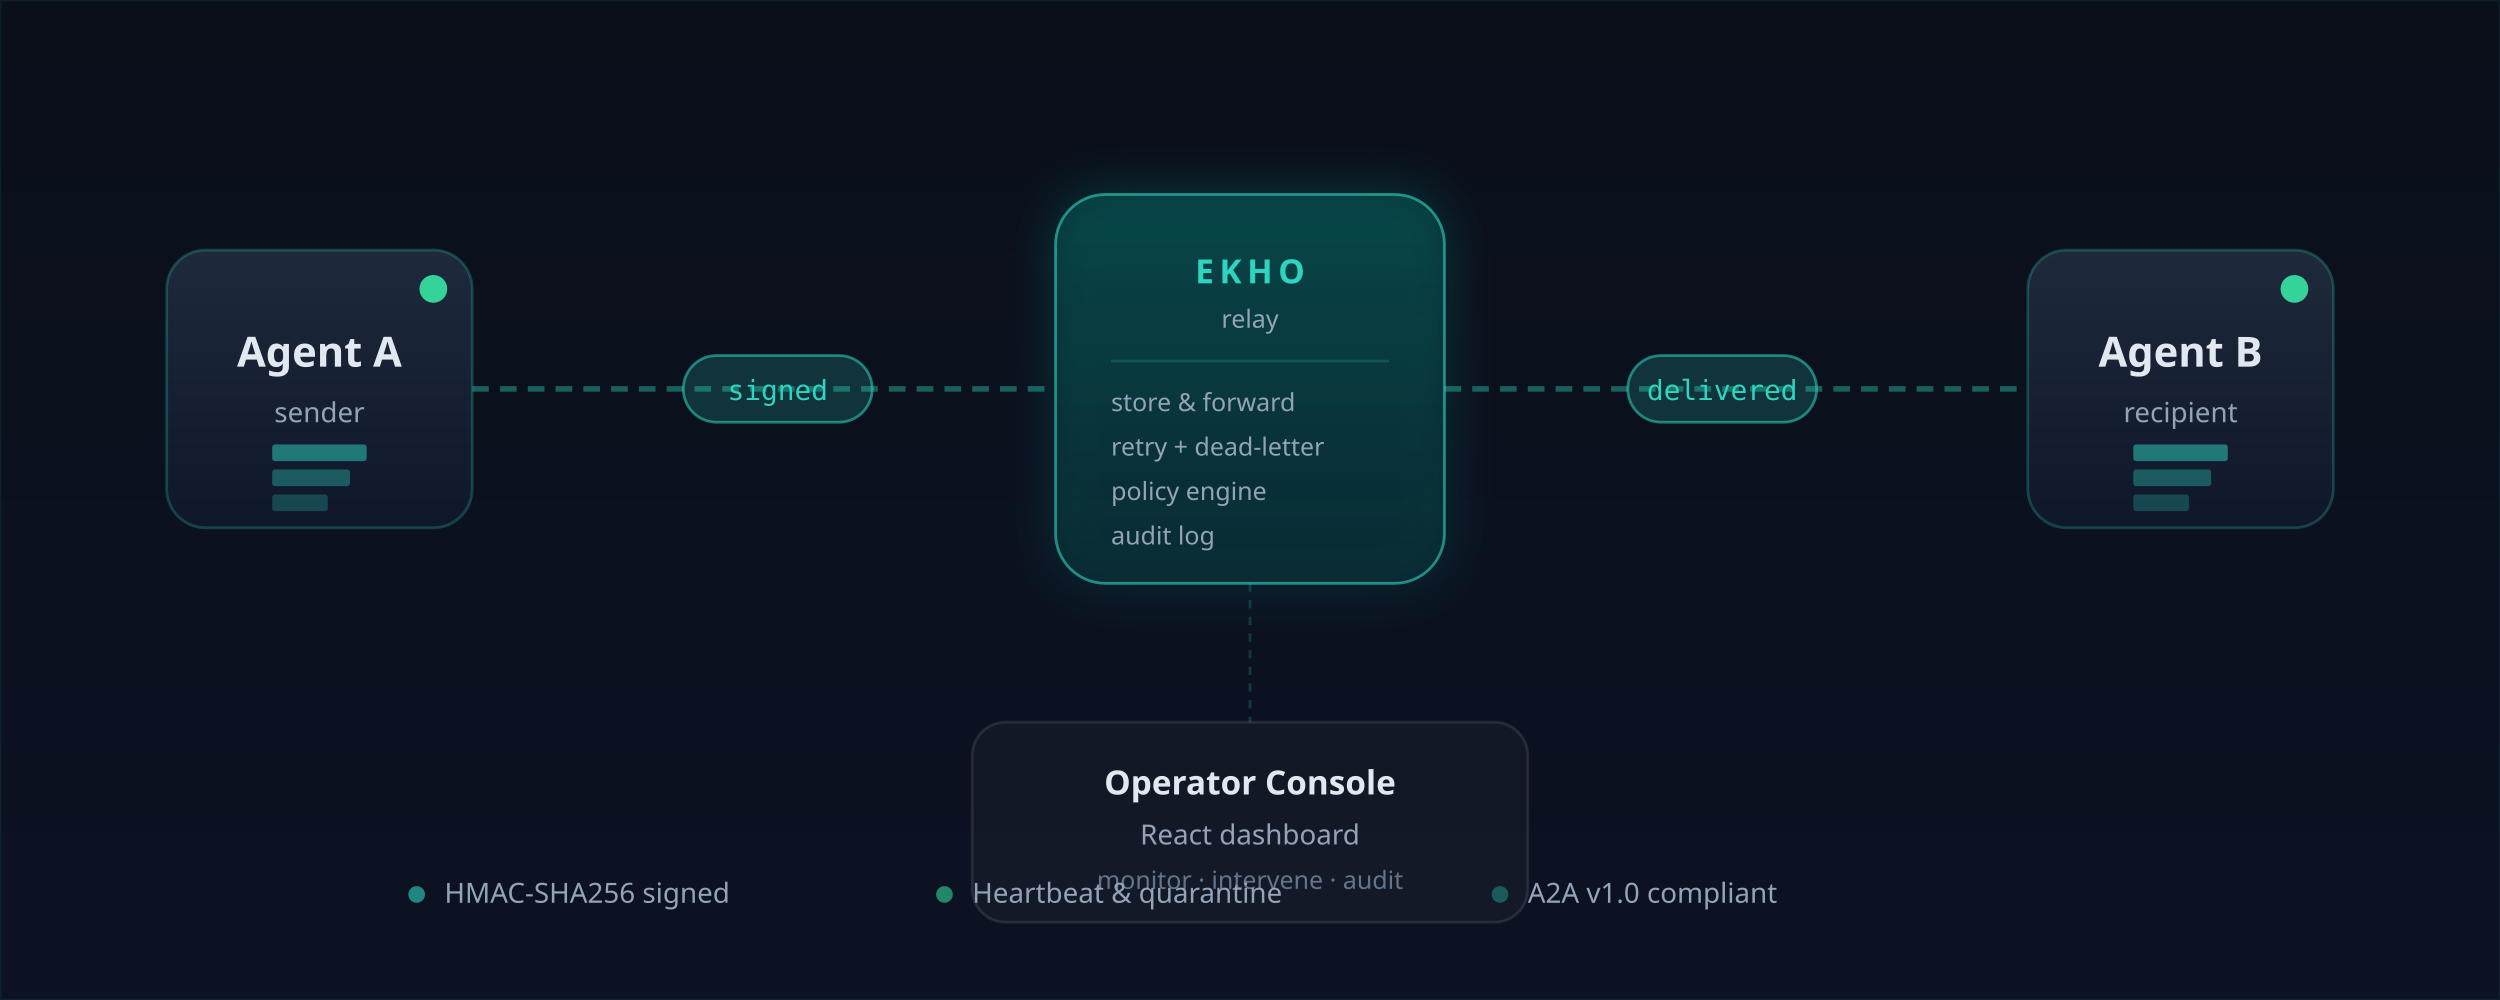
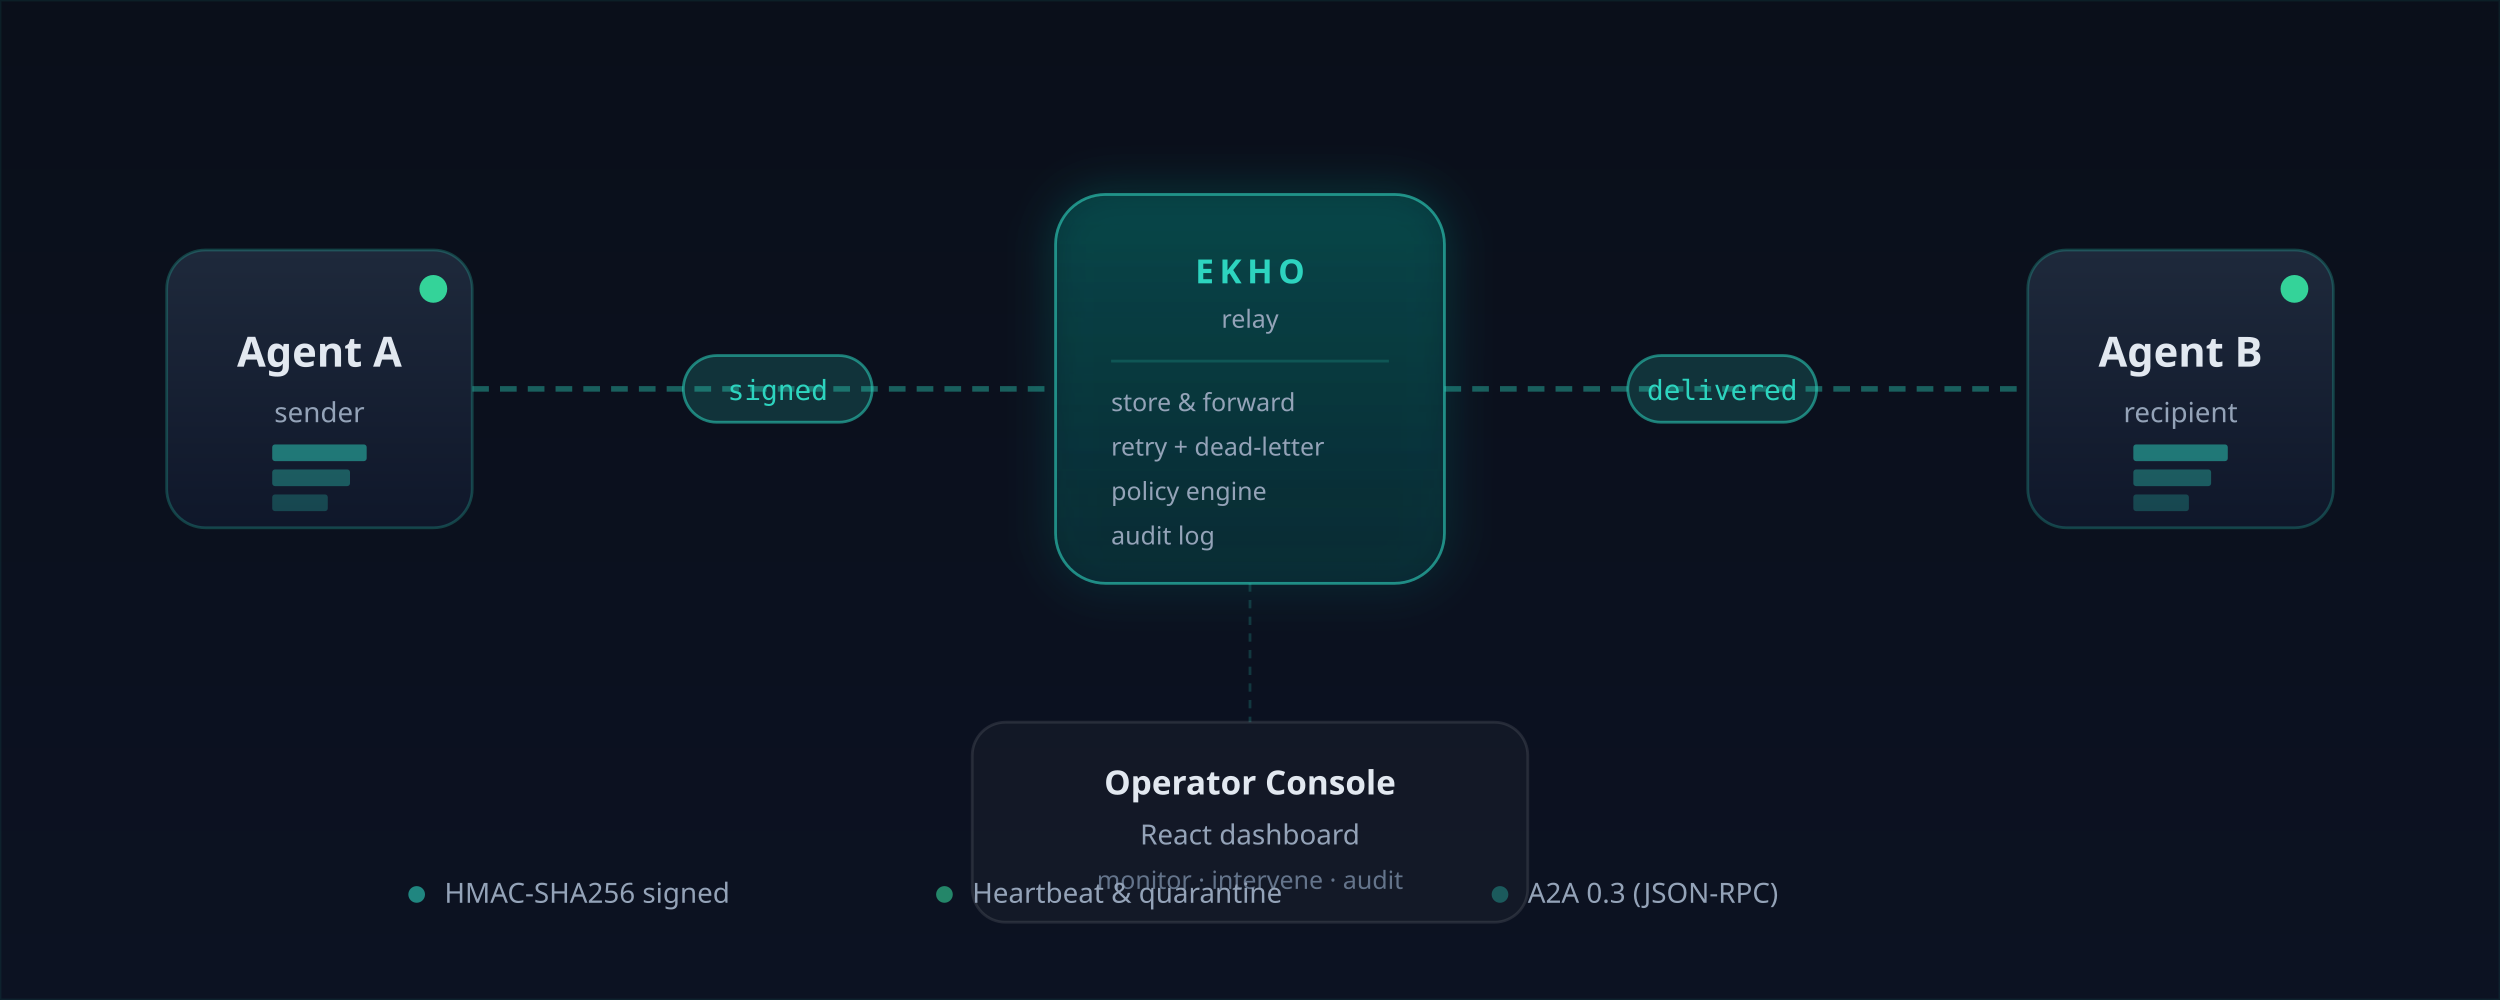
<svg xmlns="http://www.w3.org/2000/svg" viewBox="0 0 900 360" width="900" height="360" role="img" aria-label="Ekho architecture: Agent A signs a message sent to Agent B via the Ekho relay, with delivery guarantees, operator visibility, and audit logging.">
  <defs>
    <linearGradient id="bg" x1="0" y1="0" x2="0" y2="1">
      <stop offset="0" stop-color="#0a0f1a" />
      <stop offset="1" stop-color="#0c1222" />
    </linearGradient>
    <linearGradient id="relayGrad" x1="0" y1="0" x2="0" y2="1">
      <stop offset="0" stop-color="#14b8a6" stop-opacity="0.18" />
      <stop offset="1" stop-color="#0d9488" stop-opacity="0.10" />
    </linearGradient>
    <linearGradient id="agentGrad" x1="0" y1="0" x2="0" y2="1">
      <stop offset="0" stop-color="#1e293b" />
      <stop offset="1" stop-color="#0f172a" />
    </linearGradient>
    <filter id="softGlow" x="-30%" y="-30%" width="160%" height="160%">
      <feGaussianBlur stdDeviation="8" result="blur" />
      <feMerge>
        <feMergeNode in="blur" />
        <feMergeNode in="SourceGraphic" />
      </feMerge>
    </filter>
  </defs>
  <rect width="900" height="360" fill="url(#bg)" />
  <rect x="0" y="0" width="900" height="360" fill="none" stroke="rgba(45,212,191,0.08)" />
  <line x1="170" y1="140" x2="380" y2="140" stroke="rgba(45,212,191,0.4)" stroke-width="2" stroke-dasharray="6 4" />
  <line x1="520" y1="140" x2="730" y2="140" stroke="rgba(45,212,191,0.4)" stroke-width="2" stroke-dasharray="6 4" />
  <g transform="translate(280,128)">
    <rect x="-34" y="0" width="68" height="24" rx="12" fill="rgba(45,212,191,0.18)" stroke="rgba(45,212,191,0.55)" />
    <text x="0" y="16" text-anchor="middle" fill="#2dd4bf" font-family="monospace" font-size="10">signed</text>
  </g>
  <g transform="translate(620,128)">
    <rect x="-34" y="0" width="68" height="24" rx="12" fill="rgba(45,212,191,0.18)" stroke="rgba(45,212,191,0.55)" />
    <text x="0" y="16" text-anchor="middle" fill="#2dd4bf" font-family="monospace" font-size="10">delivered</text>
  </g>
  <g transform="translate(60,90)">
    <rect width="110" height="100" rx="14" fill="url(#agentGrad)" stroke="rgba(45,212,191,0.25)" />
    <circle cx="96" cy="14" r="5" fill="#34d399" />
    <text x="55" y="42" text-anchor="middle" fill="#e2e8f0" font-family="system-ui,sans-serif" font-size="15" font-weight="600">Agent A</text>
    <text x="55" y="62" text-anchor="middle" fill="#94a3b8" font-family="system-ui,sans-serif" font-size="10">sender</text>
    <g transform="translate(38,70)" fill="#2dd4bf">
      <rect x="0" y="0" width="34" height="6" rx="1" opacity="0.5" />
      <rect x="0" y="9" width="28" height="6" rx="1" opacity="0.35" />
      <rect x="0" y="18" width="20" height="6" rx="1" opacity="0.25" />
    </g>
  </g>
  <g transform="translate(380,70)">
    <rect width="140" height="140" rx="18" fill="url(#relayGrad)" stroke="rgba(45,212,191,0.6)" filter="url(#softGlow)" />
    <text x="70" y="32" text-anchor="middle" fill="#2dd4bf" font-family="system-ui,sans-serif" font-size="12" font-weight="700" letter-spacing="2">EKHO</text>
    <text x="70" y="48" text-anchor="middle" fill="#94a3b8" font-family="system-ui,sans-serif" font-size="9">relay</text>
    <line x1="20" y1="60" x2="120" y2="60" stroke="rgba(45,212,191,0.18)" />
    <g fill="#94a3b8" font-family="system-ui,sans-serif" font-size="9">
      <text x="20" y="78">  store &amp; forward</text>
      <text x="20" y="94">  retry + dead-letter</text>
      <text x="20" y="110">  policy engine</text>
      <text x="20" y="126">  audit log</text>
    </g>
  </g>
  <g transform="translate(730,90)">
    <rect width="110" height="100" rx="14" fill="url(#agentGrad)" stroke="rgba(45,212,191,0.25)" />
    <circle cx="96" cy="14" r="5" fill="#34d399" />
    <text x="55" y="42" text-anchor="middle" fill="#e2e8f0" font-family="system-ui,sans-serif" font-size="15" font-weight="600">Agent B</text>
    <text x="55" y="62" text-anchor="middle" fill="#94a3b8" font-family="system-ui,sans-serif" font-size="10">recipient</text>
    <g transform="translate(38,70)" fill="#2dd4bf">
      <rect x="0" y="0" width="34" height="6" rx="1" opacity="0.5" />
      <rect x="0" y="9" width="28" height="6" rx="1" opacity="0.35" />
      <rect x="0" y="18" width="20" height="6" rx="1" opacity="0.25" />
    </g>
  </g>
  <line x1="450" y1="210" x2="450" y2="260" stroke="rgba(45,212,191,0.2)" stroke-width="1" stroke-dasharray="3 3" />
  <g transform="translate(350,260)">
    <rect width="200" height="72" rx="12" fill="rgba(255,255,255,0.03)" stroke="rgba(255,255,255,0.1)" />
    <text x="100" y="26" text-anchor="middle" fill="#e2e8f0" font-family="system-ui,sans-serif" font-size="12" font-weight="600">Operator Console</text>
    <text x="100" y="44" text-anchor="middle" fill="#94a3b8" font-family="system-ui,sans-serif" font-size="10">React dashboard</text>
    <text x="100" y="60" text-anchor="middle" fill="#64748b" font-family="system-ui,sans-serif" font-size="9">monitor · intervene · audit</text>
  </g>
  <g transform="translate(0,325)" font-family="system-ui,sans-serif" font-size="10" fill="#94a3b8">
    <g transform="translate(150,0)">
      <circle cx="0" cy="-3" r="3" fill="#2dd4bf" fill-opacity="0.6" />
      <text x="10" y="0">HMAC-SHA256 signed</text>
    </g>
    <g transform="translate(340,0)">
      <circle cx="0" cy="-3" r="3" fill="#34d399" fill-opacity="0.6" />
      <text x="10" y="0">Heartbeat &amp; quarantine</text>
    </g>
    <g transform="translate(540,0)">
      <circle cx="0" cy="-3" r="3" fill="#2dd4bf" fill-opacity="0.35" />
-       <text x="10" y="0">A2A v1.0 compliant</text>
+       <text x="10" y="0">A2A 0.3 (JSON-RPC)</text>
    </g>
  </g>
</svg>
